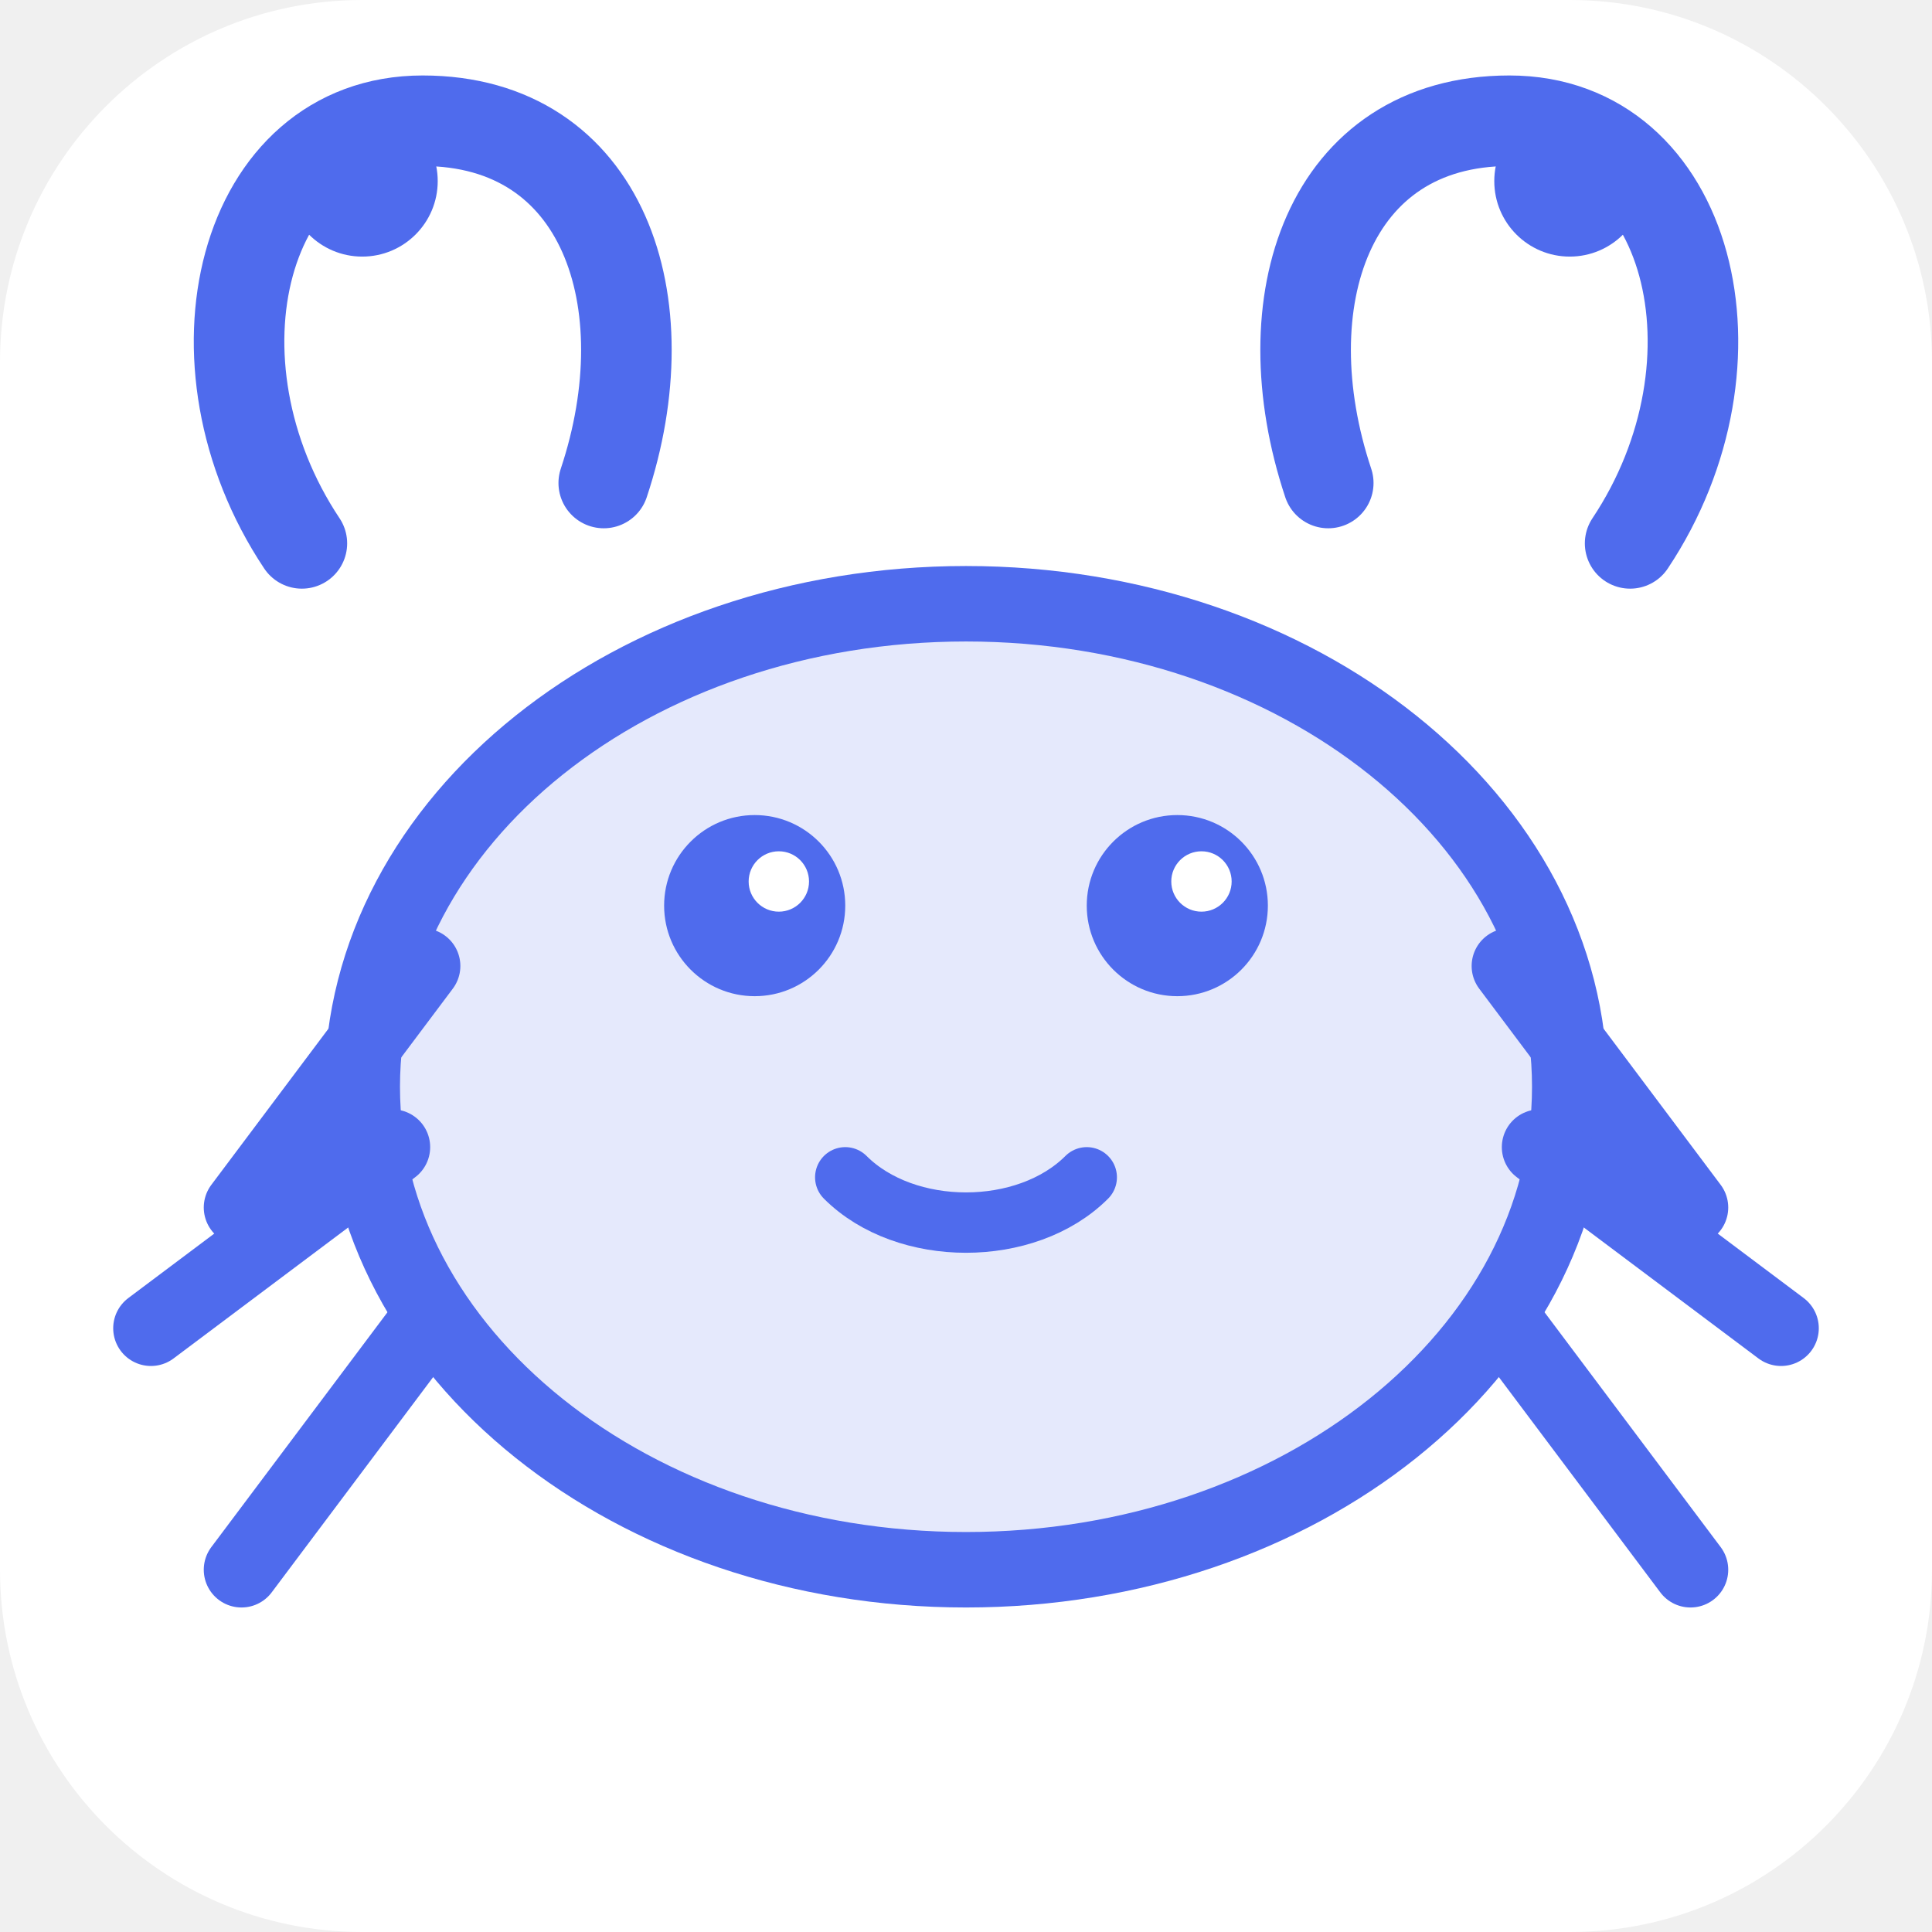
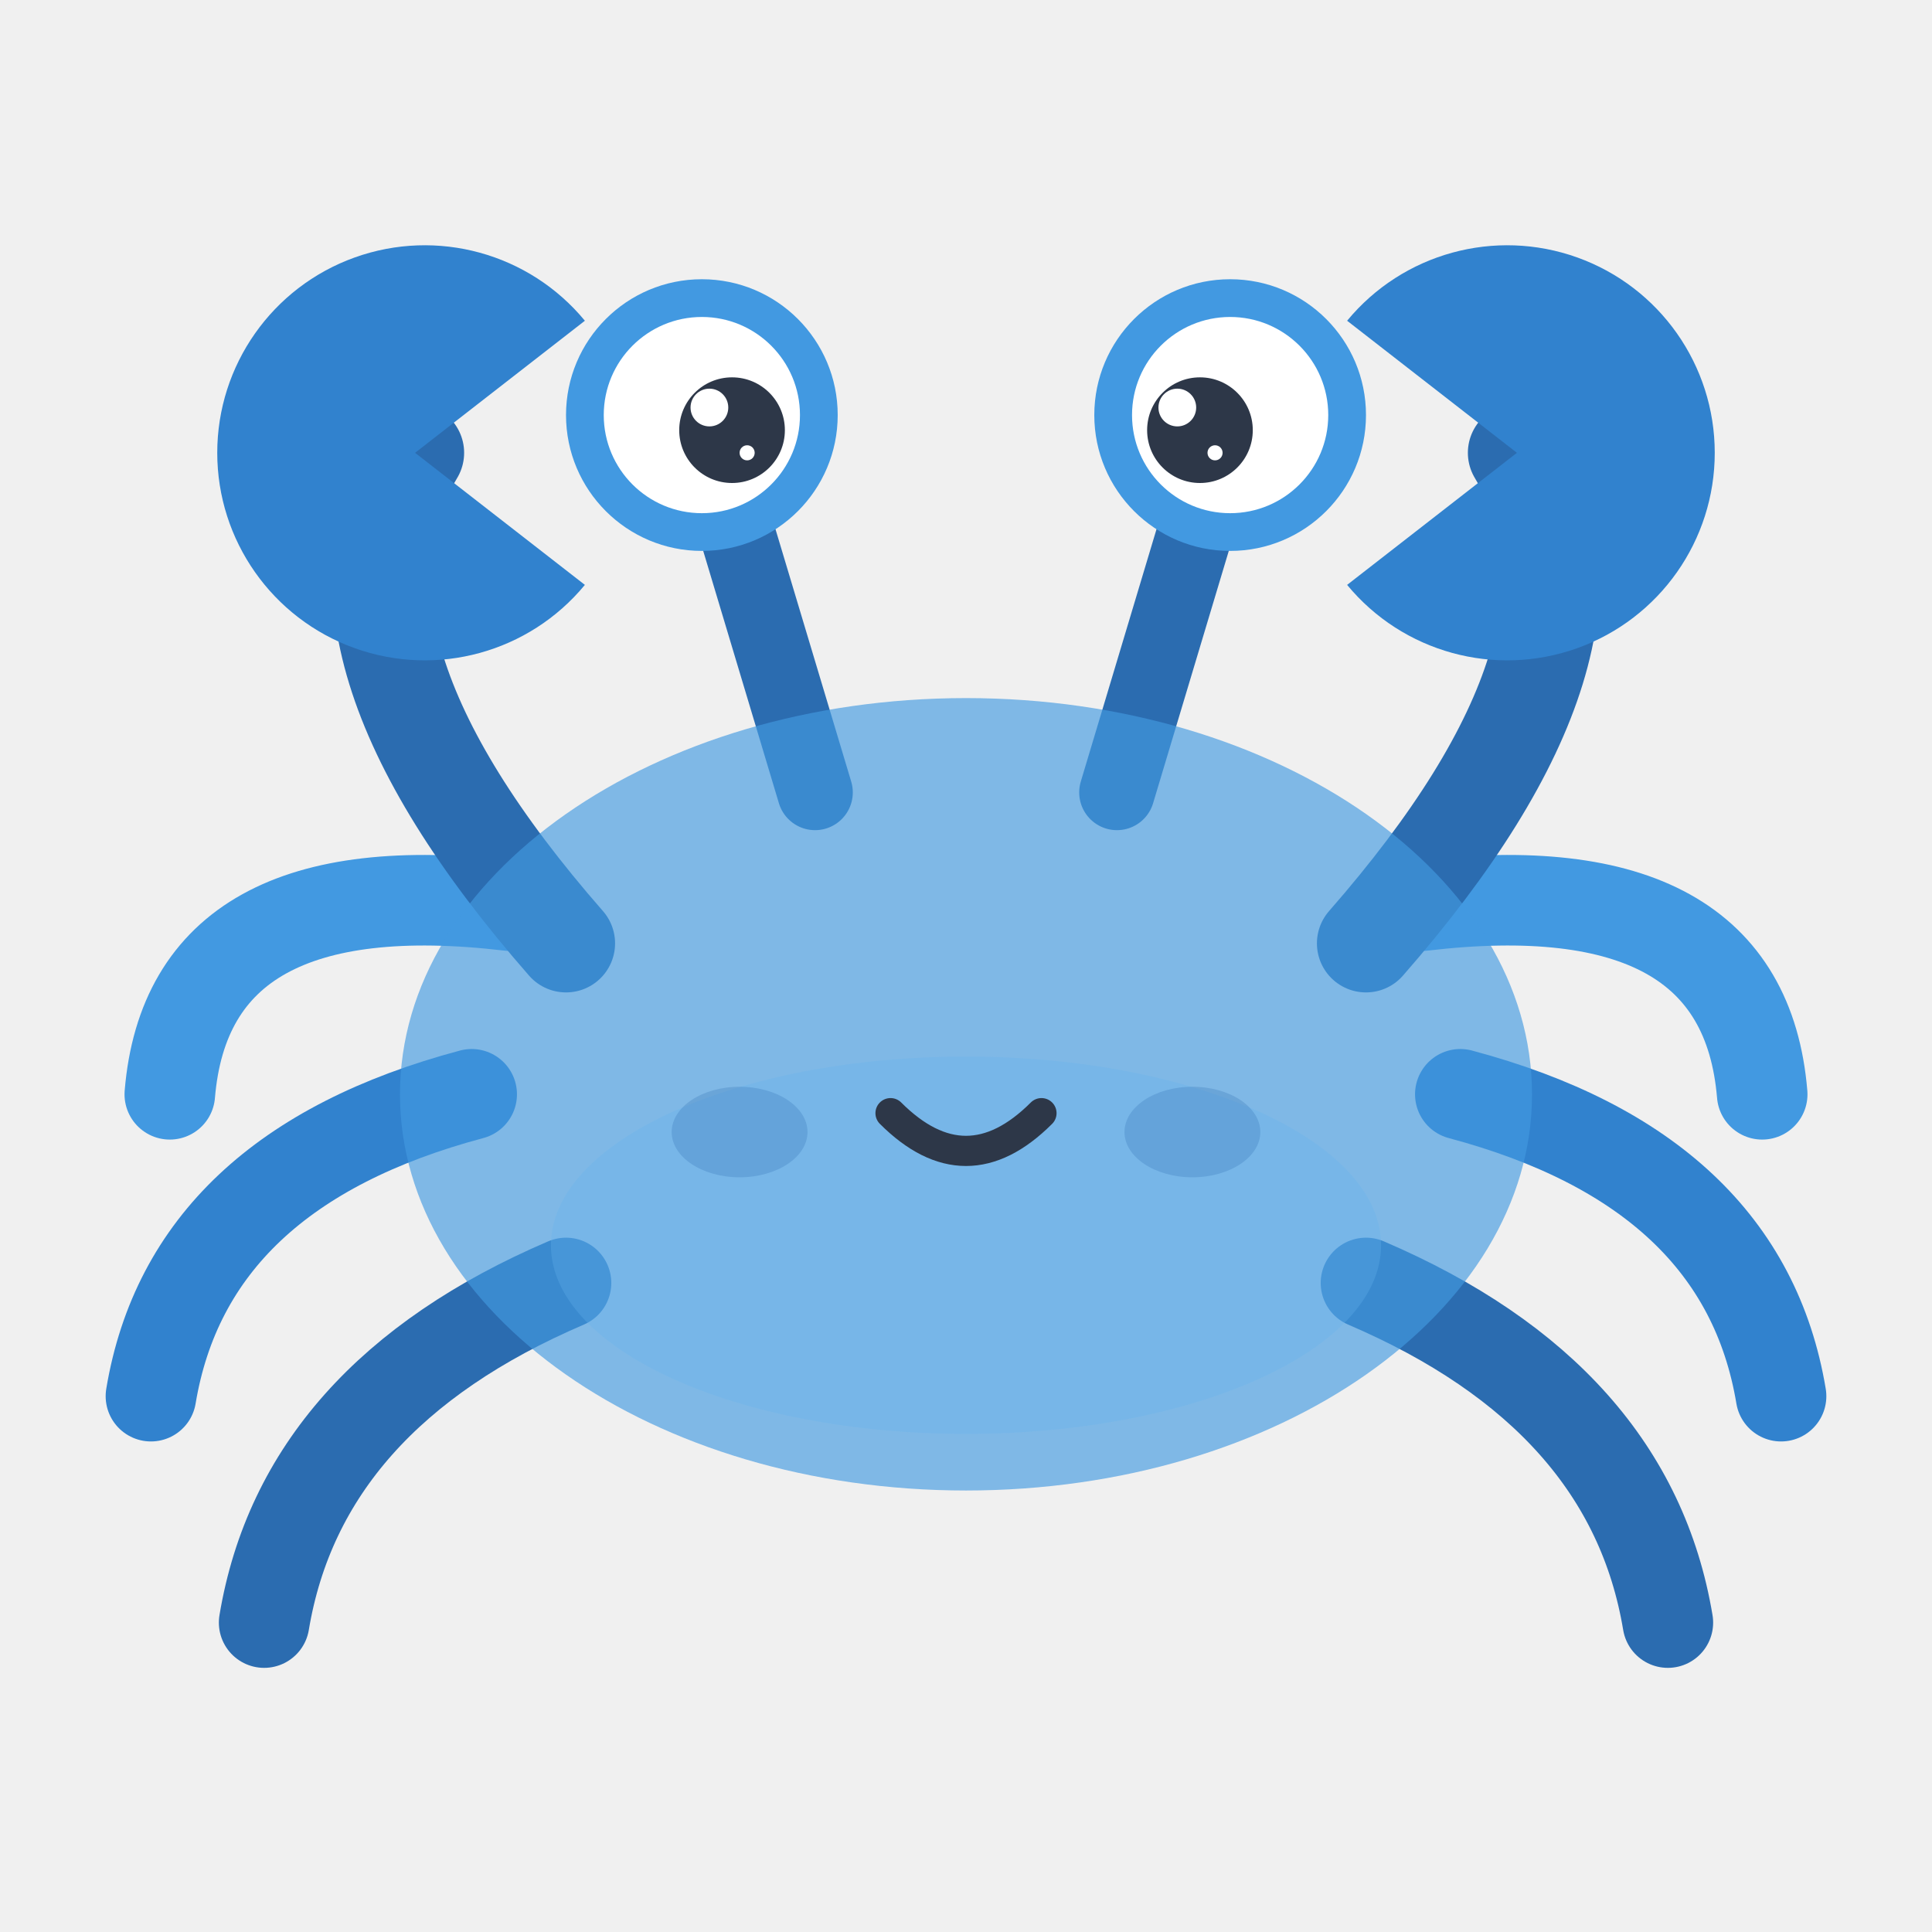
- <svg xmlns="http://www.w3.org/2000/svg" viewBox="0 0 64 64" fill="none">
-   <rect width="64" height="64" rx="12" fill="white" />
-   <path d="M10 18c-4-6-2-14 4-14s8 6 6 12" stroke="#4F6BED" stroke-width="3" stroke-linecap="round" />
-   <path d="M54 18c4-6 2-14-4-14s-8 6-6 12" stroke="#4F6BED" stroke-width="3" stroke-linecap="round" />
-   <circle cx="12" cy="6" r="2.5" fill="#4F6BED" />
-   <circle cx="52" cy="6" r="2.5" fill="#4F6BED" />
-   <ellipse cx="32" cy="36" rx="20" ry="16" fill="#4F6BED" opacity="0.15" />
-   <ellipse cx="32" cy="36" rx="20" ry="16" stroke="#4F6BED" stroke-width="2.5" />
-   <circle cx="25" cy="30" r="3" fill="#4F6BED" />
-   <circle cx="39" cy="30" r="3" fill="#4F6BED" />
-   <circle cx="25.8" cy="29.2" r="1" fill="white" />
-   <circle cx="39.8" cy="29.2" r="1" fill="white" />
-   <path d="M28 39c2 2 6 2 8 0" stroke="#4F6BED" stroke-width="2" stroke-linecap="round" />
-   <path d="M14 32l-6 8" stroke="#4F6BED" stroke-width="2.5" stroke-linecap="round" />
-   <path d="M13 38l-8 6" stroke="#4F6BED" stroke-width="2.5" stroke-linecap="round" />
-   <path d="M14 44l-6 8" stroke="#4F6BED" stroke-width="2.5" stroke-linecap="round" />
-   <path d="M50 32l6 8" stroke="#4F6BED" stroke-width="2.5" stroke-linecap="round" />
-   <path d="M51 38l8 6" stroke="#4F6BED" stroke-width="2.5" stroke-linecap="round" />
-   <path d="M50 44l6 8" stroke="#4F6BED" stroke-width="2.5" stroke-linecap="round" />
+ <svg xmlns="http://www.w3.org/2000/svg" viewBox="0 0 512 512" width="100%" height="100%">
+   <path d="M 150 340 Q 80 370 70 430" stroke="#2B6CB0" stroke-width="24" fill="none" stroke-linecap="round" />
+   <path d="M 125 290 Q 50 310 40 370" stroke="#3182CE" stroke-width="24" fill="none" stroke-linecap="round" />
+   <path d="M 135 240 Q 50 230 45 290" stroke="#4299E1" stroke-width="24" fill="none" stroke-linecap="round" />
+   <path d="M 362 340 Q 432 370 442 430" stroke="#2B6CB0" stroke-width="24" fill="none" stroke-linecap="round" />
+   <path d="M 387 290 Q 462 310 472 370" stroke="#3182CE" stroke-width="24" fill="none" stroke-linecap="round" />
+   <path d="M 377 240 Q 462 230 467 290" stroke="#4299E1" stroke-width="24" fill="none" stroke-linecap="round" />
+   <path d="M 150 250 Q 80 170 110 120" stroke="#2B6CB0" stroke-width="26" fill="none" stroke-linecap="round" />
+   <path d="M 362 250 Q 432 170 402 120" stroke="#2B6CB0" stroke-width="26" fill="none" stroke-linecap="round" />
+   <path d="M 110 120 L 155 85 A 55 55 0 1 0 155 155 Z" fill="#3182CE" />
+   <path d="M 402 120 L 357 85 A 55 55 0 1 1 357 155 Z" fill="#3182CE" />
+   <path d="M 216 210 L 186 110" stroke="#2B6CB0" stroke-width="20" stroke-linecap="round" />
+   <path d="M 296 210 L 326 110" stroke="#2B6CB0" stroke-width="20" stroke-linecap="round" />
+   <ellipse cx="256" cy="290" rx="150" ry="105" fill="#4299E1" opacity="0.65" />
+   <ellipse cx="256" cy="330" rx="110" ry="50" fill="#63B3ED" opacity="0.3" />
+   <circle cx="186" cy="110" r="36" fill="#4299E1" />
+   <circle cx="186" cy="110" r="26" fill="#FFFFFF" />
+   <circle cx="194" cy="114" r="14" fill="#2D3748" />
+   <circle cx="188" cy="108" r="5" fill="#FFFFFF" />
+   <circle cx="198" cy="120" r="2" fill="#FFFFFF" />
+   <circle cx="326" cy="110" r="36" fill="#4299E1" />
+   <circle cx="326" cy="110" r="26" fill="#FFFFFF" />
+   <circle cx="318" cy="114" r="14" fill="#2D3748" />
+   <circle cx="312" cy="108" r="5" fill="#FFFFFF" />
+   <circle cx="322" cy="120" r="2" fill="#FFFFFF" />
+   <ellipse cx="196" cy="300" rx="18" ry="12" fill="#2B6CB0" opacity="0.25" />
+   <ellipse cx="316" cy="300" rx="18" ry="12" fill="#2B6CB0" opacity="0.25" />
+   <path d="M 236 295 Q 256 315 276 295" stroke="#2D3748" stroke-width="8" stroke-linecap="round" fill="none" />
</svg>
